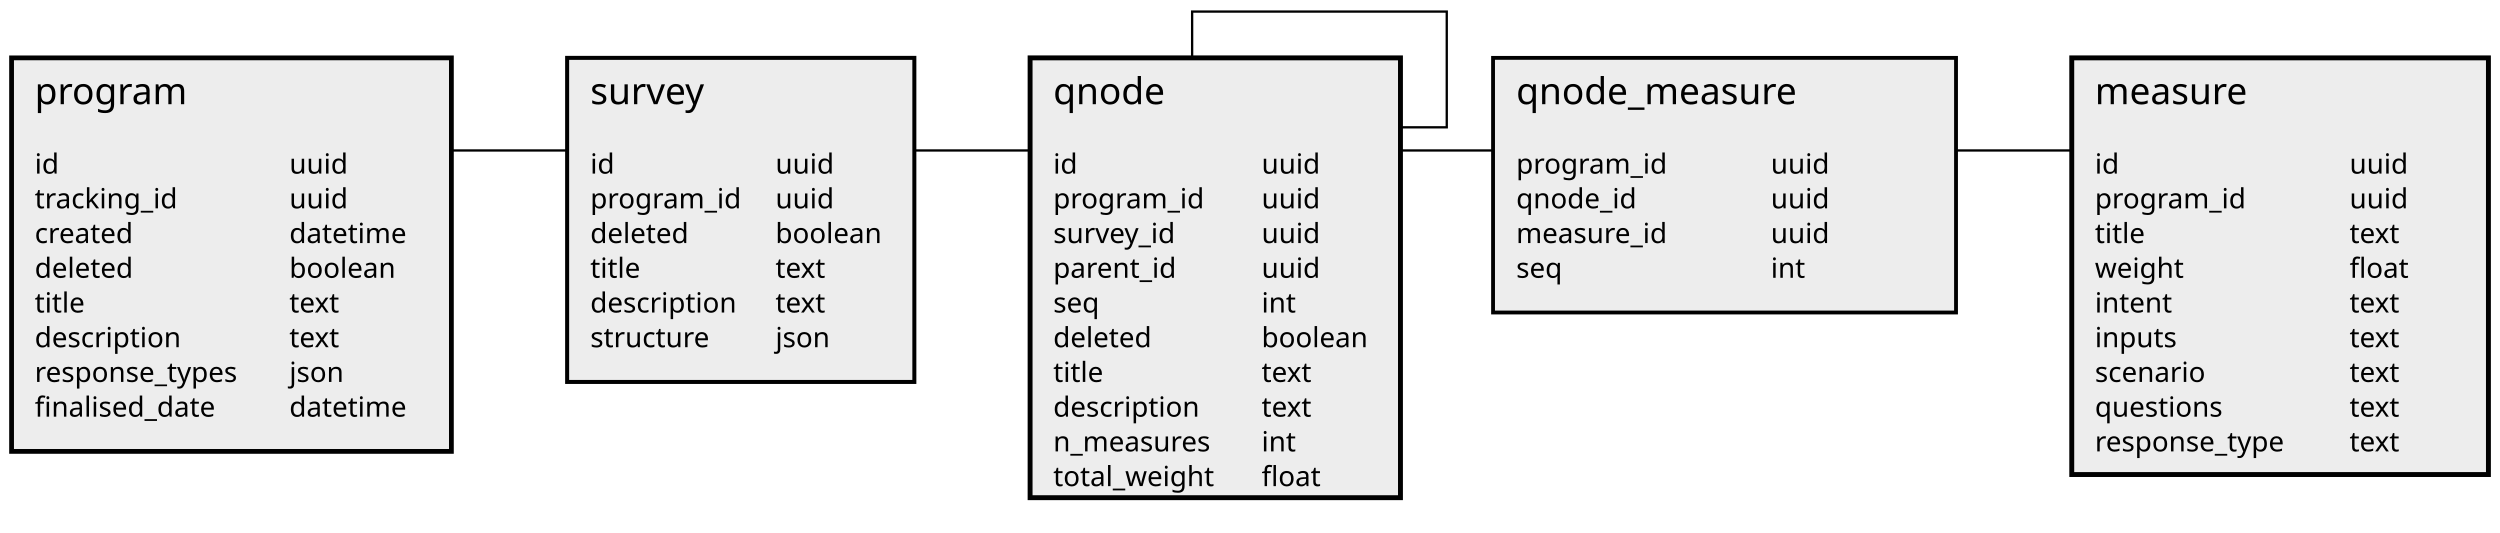
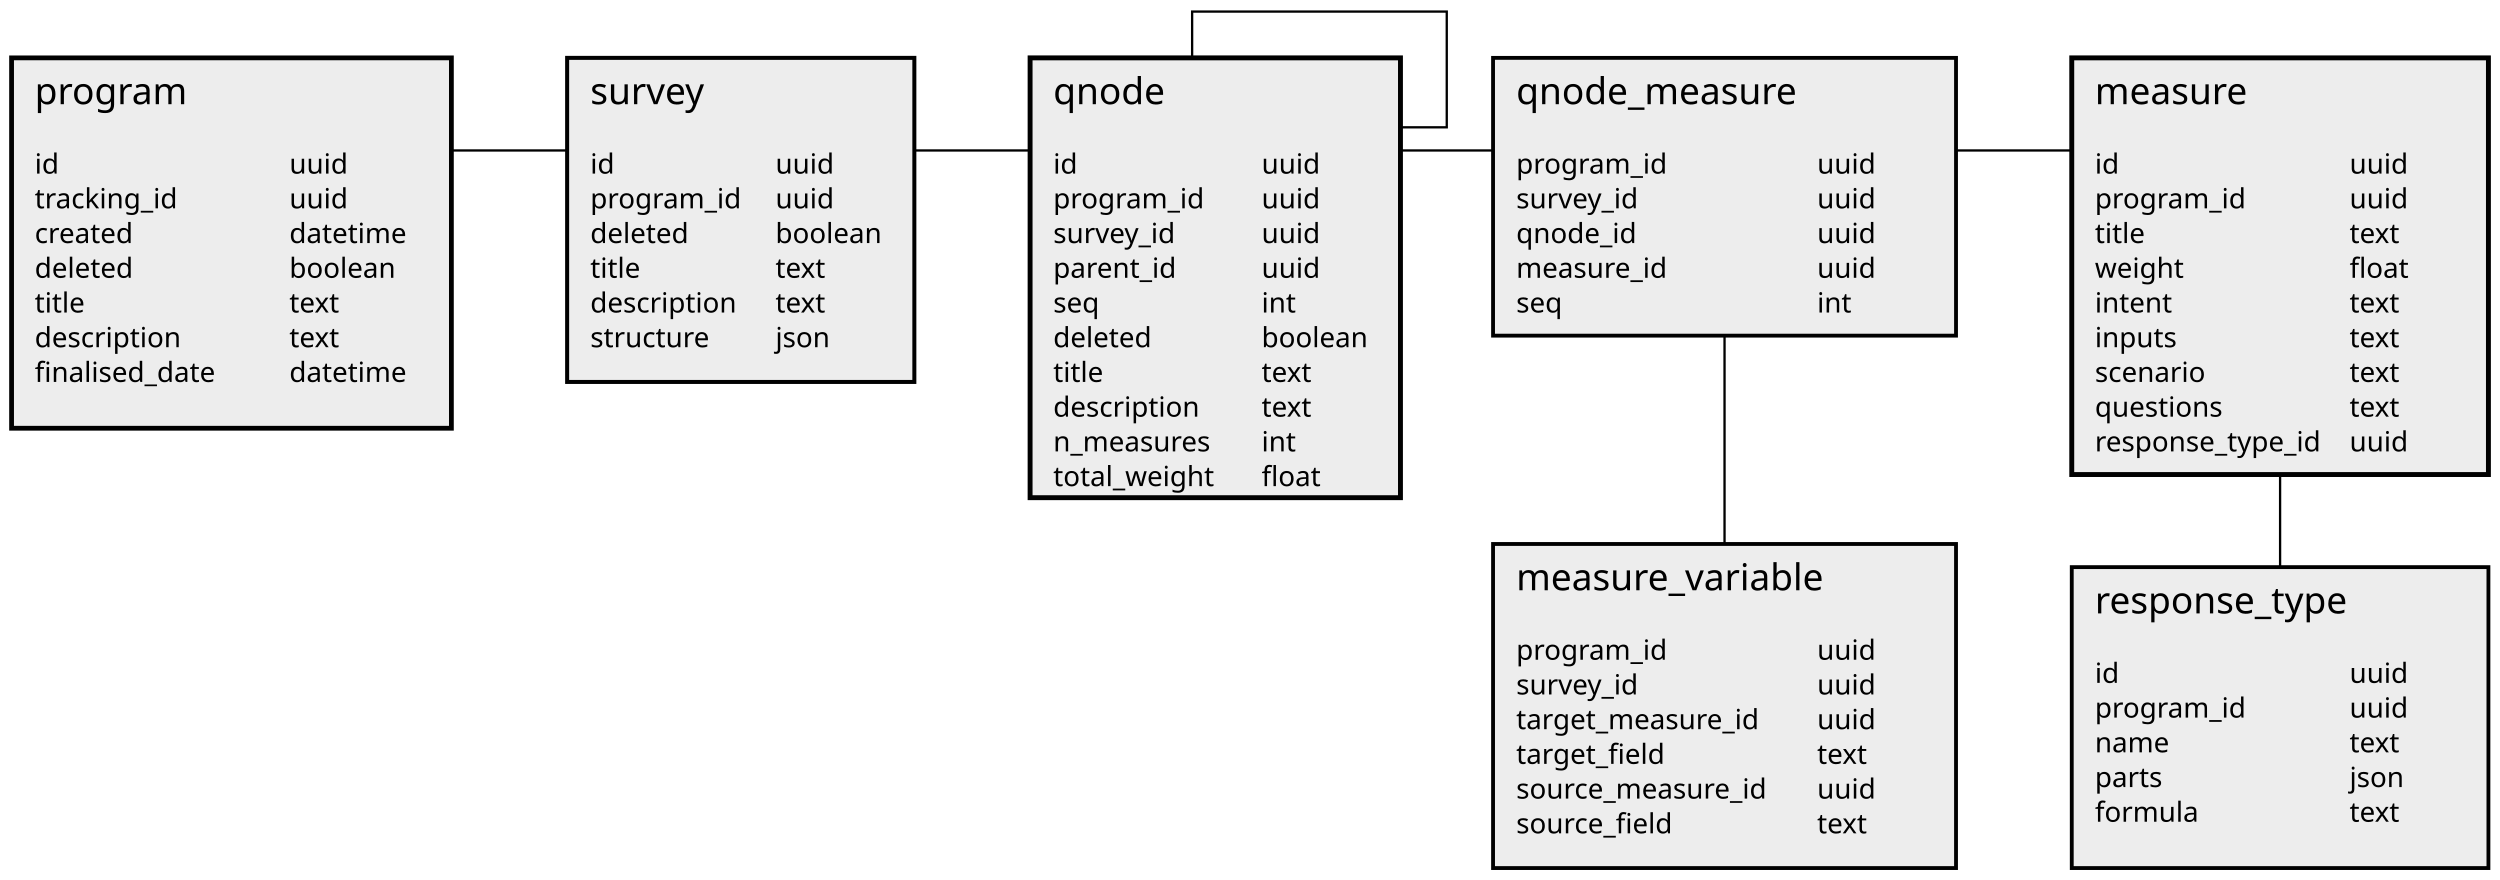
- <svg xmlns="http://www.w3.org/2000/svg" version="1.1" viewBox="0 0 1080 230" stroke-miterlimit="10" id="svg3412" width="1080" height="230" style="fill:none;stroke:none">
+ <svg xmlns="http://www.w3.org/2000/svg" version="1.1" viewBox="0 0 1080 380" stroke-miterlimit="10" id="svg3412" width="1080" height="380" style="fill:none;stroke:none">
  <defs id="defs3493" />
  <clipPath id="p.0">
    <path d="m 0,0 1280,0 0,960 L 0,960 0,0 z" clip-rule="nonzero" id="path3415" />
  </clipPath>
  <g id="layer1" transform="translate(-125,-295)">
    <path style="fill:none;stroke:#000000;stroke-width:1px;stroke-linecap:butt;stroke-linejoin:miter;stroke-opacity:1" d="m 320,360 720,0" id="path4900" />
    <path style="fill:none;stroke:#000000;stroke-width:1px;stroke-linecap:butt;stroke-linejoin:miter;stroke-opacity:1" d="m 730,350 20,0 0,-50 -110,0 0,20" id="path4902" />
    <rect style="fill:#ededed;fill-opacity:1;fill-rule:evenodd;stroke:#000000;stroke-width:1.732;stroke-miterlimit:10;stroke-opacity:1;stroke-dasharray:none" id="rect4516" width="150" height="140" x="370" y="320" />
-     <rect y="320" x="130" height="170" width="190" id="rect4518" style="color:#000000;fill:#ededed;fill-opacity:1;fill-rule:evenodd;stroke:#000000;stroke-width:2.062;stroke-linecap:butt;stroke-linejoin:miter;stroke-miterlimit:10;stroke-opacity:1;stroke-dasharray:none;stroke-dashoffset:0;marker:none;visibility:visible;display:inline;overflow:visible;enable-background:accumulate" />
+     <rect y="320" x="130" height="160" width="190" id="rect4518" style="color:#000000;fill:#ededed;fill-opacity:1;fill-rule:evenodd;stroke:#000000;stroke-width:2.062;stroke-linecap:butt;stroke-linejoin:miter;stroke-miterlimit:10;stroke-opacity:1;stroke-dasharray:none;stroke-dashoffset:0;marker:none;visibility:visible;display:inline;overflow:visible;enable-background:accumulate" />
    <text id="text4520" y="370" x="140" style="font-size:40px;font-style:normal;font-weight:normal;line-height:125%;letter-spacing:0px;word-spacing:0px;fill:#000000;fill-opacity:1;stroke:none;font-family:Sans" xml:space="preserve">
      <tspan style="font-size:12px" id="tspan4522" y="370" x="140">id</tspan>
      <tspan style="font-size:12px" id="tspan4534" y="385" x="140">tracking_id</tspan>
      <tspan style="font-size:12px" y="400" x="140" id="tspan4702">created</tspan>
      <tspan style="font-size:12px" y="415" x="140" id="tspan5209">deleted</tspan>
      <tspan style="font-size:12px" y="430" x="140" id="tspan4704">title</tspan>
-       <tspan style="font-size:12px" y="445" x="140" id="tspan4706">description</tspan>
-       <tspan style="font-size:12px" y="460" x="140" id="tspan4708">response_types</tspan>
-       <tspan style="font-size:12px" y="475" x="140" id="tspan4710">finalised_date</tspan>
+       <tspan style="font-size:12px" y="445" x="140" id="tspan4708">description</tspan>
+       <tspan style="font-size:12px" y="460" x="140" id="tspan4710">finalised_date</tspan>
    </text>
    <text xml:space="preserve" style="font-size:40px;font-style:normal;font-weight:normal;line-height:125%;letter-spacing:0px;word-spacing:0px;fill:#000000;fill-opacity:1;stroke:none;font-family:Sans" x="140" y="340" id="text4536">
      <tspan x="140" y="340" id="tspan4538" style="font-size:16px">program</tspan>
    </text>
    <text xml:space="preserve" style="font-size:40px;font-style:normal;font-weight:normal;line-height:125%;letter-spacing:0px;word-spacing:0px;fill:#000000;fill-opacity:1;stroke:none;font-family:Sans" x="380" y="370" id="text4540">
      <tspan x="380" y="370" id="tspan4556" style="font-size:12px">id</tspan>
      <tspan x="380" y="385" style="font-size:12px" id="tspan4747">program_id</tspan>
      <tspan x="380" y="400" style="font-size:12px" id="tspan5231">deleted</tspan>
      <tspan x="380" y="415" style="font-size:12px" id="tspan4749">title</tspan>
      <tspan x="380" y="430" style="font-size:12px" id="tspan4751">description</tspan>
      <tspan x="380" y="445" style="font-size:12px" id="tspan5217">structure</tspan>
    </text>
    <text id="text4558" y="340" x="380" style="font-size:40px;font-style:normal;font-weight:normal;line-height:125%;letter-spacing:0px;word-spacing:0px;fill:#000000;fill-opacity:1;stroke:none;font-family:Sans" xml:space="preserve">
      <tspan style="font-size:16px" id="tspan4560" y="340" x="380">survey</tspan>
    </text>
    <rect y="320" x="570" height="190" width="160" id="rect4562" style="fill:#ededed;fill-opacity:1;fill-rule:evenodd;stroke:#000000;stroke-width:2.121;stroke-miterlimit:10;stroke-opacity:1;stroke-dasharray:none" />
    <text id="text4564" y="370" x="580" style="font-size:40px;font-style:normal;font-weight:normal;line-height:125%;letter-spacing:0px;word-spacing:0px;fill:#000000;fill-opacity:1;stroke:none;font-family:Sans" xml:space="preserve">
      <tspan style="font-size:12px" id="tspan4580" y="370" x="580">id</tspan>
      <tspan style="font-size:12px" y="385" x="580" id="tspan4790">program_id</tspan>
      <tspan style="font-size:12px" y="400" x="580" id="tspan4792">survey_id</tspan>
      <tspan style="font-size:12px" y="415" x="580" id="tspan4794">parent_id</tspan>
      <tspan style="font-size:12px" y="430" x="580" id="tspan4796">seq</tspan>
      <tspan style="font-size:12px" y="445" x="580" id="tspan5221">deleted</tspan>
      <tspan style="font-size:12px" y="460" x="580" id="tspan4798">title</tspan>
      <tspan style="font-size:12px" y="475" x="580" id="tspan4800">description</tspan>
      <tspan style="font-size:12px" y="490" x="580" id="tspan4802">n_measures</tspan>
      <tspan style="font-size:12px" y="505" x="580" id="tspan4804">total_weight</tspan>
    </text>
    <text xml:space="preserve" style="font-size:40px;font-style:normal;font-weight:normal;line-height:125%;letter-spacing:0px;word-spacing:0px;fill:#000000;fill-opacity:1;stroke:none;font-family:Sans" x="580" y="340" id="text4582">
      <tspan x="580" y="340" id="tspan4584" style="font-size:16px">qnode</tspan>
    </text>
-     <rect y="320" x="770" height="110" width="200" id="rect4610" style="fill:#ededed;fill-opacity:1;fill-rule:evenodd;stroke:#000000;stroke-width:1.658;stroke-miterlimit:10;stroke-opacity:1;stroke-dasharray:none" />
+     <rect y="320" x="770" height="120" width="200" id="rect4610" style="fill:#ededed;fill-opacity:1;fill-rule:evenodd;stroke:#000000;stroke-width:1.658;stroke-miterlimit:10;stroke-opacity:1;stroke-dasharray:none" />
    <text id="text4612" y="370" x="780" style="font-size:40px;font-style:normal;font-weight:normal;line-height:125%;letter-spacing:0px;word-spacing:0px;fill:#000000;fill-opacity:1;stroke:none;font-family:Sans" xml:space="preserve">
      <tspan style="font-size:12px" id="tspan4628" y="370" x="780">program_id</tspan>
-       <tspan style="font-size:12px" y="385" x="780" id="tspan4841">qnode_id</tspan>
-       <tspan style="font-size:12px" y="400" x="780" id="tspan4843">measure_id</tspan>
-       <tspan style="font-size:12px" y="415" x="780" id="tspan4845">seq</tspan>
+       <tspan style="font-size:12px" y="385" x="780" id="tspan3224">survey_id</tspan>
+       <tspan style="font-size:12px" y="400" x="780" id="tspan4841">qnode_id</tspan>
+       <tspan style="font-size:12px" y="415" x="780" id="tspan4843">measure_id</tspan>
+       <tspan style="font-size:12px" y="430" x="780" id="tspan4845">seq</tspan>
    </text>
    <text xml:space="preserve" style="font-size:40px;font-style:normal;font-weight:normal;line-height:125%;letter-spacing:0px;word-spacing:0px;fill:#000000;fill-opacity:1;stroke:none;font-family:Sans" x="780" y="340" id="text4630">
      <tspan x="780" y="340" id="tspan4632" style="font-size:16px">qnode_measure</tspan>
    </text>
    <rect style="fill:#ededed;fill-opacity:1;fill-rule:evenodd;stroke:#000000;stroke-width:2.121;stroke-miterlimit:10;stroke-opacity:1;stroke-dasharray:none" id="rect4658" width="180" height="180" x="1020" y="320" />
    <text xml:space="preserve" style="font-size:40px;font-style:normal;font-weight:normal;line-height:125%;letter-spacing:0px;word-spacing:0px;fill:#000000;fill-opacity:1;stroke:none;font-family:Sans" x="1030" y="370" id="text4660">
      <tspan x="1030" y="370" id="tspan4676" style="font-size:12px">id</tspan>
      <tspan x="1030" y="385" style="font-size:12px" id="tspan5225">program_id</tspan>
      <tspan x="1030" y="400" style="font-size:12px" id="tspan4884">title</tspan>
      <tspan x="1030" y="415" style="font-size:12px" id="tspan4886">weight</tspan>
      <tspan x="1030" y="430" style="font-size:12px" id="tspan4888">intent</tspan>
      <tspan x="1030" y="445" style="font-size:12px" id="tspan4890">inputs</tspan>
      <tspan x="1030" y="460" style="font-size:12px" id="tspan4892">scenario</tspan>
      <tspan x="1030" y="475" style="font-size:12px" id="tspan4894">questions</tspan>
-       <tspan x="1030" y="490" style="font-size:12px" id="tspan4896">response_type</tspan>
+       <tspan x="1030" y="490" style="font-size:12px" id="tspan4896">response_type_id</tspan>
    </text>
    <text id="text4678" y="340" x="1030" style="font-size:40px;font-style:normal;font-weight:normal;line-height:125%;letter-spacing:0px;word-spacing:0px;fill:#000000;fill-opacity:1;stroke:none;font-family:Sans" xml:space="preserve">
      <tspan style="font-size:16px" id="tspan4680" y="340" x="1030">measure</tspan>
    </text>
    <text xml:space="preserve" style="font-size:40px;font-style:normal;font-weight:normal;line-height:125%;letter-spacing:0px;word-spacing:0px;fill:#000000;fill-opacity:1;stroke:none;font-family:Sans" x="250" y="370" id="text5435">
      <tspan x="250" y="370" id="tspan5437" style="font-size:12px">uuid</tspan>
      <tspan x="250" y="385" id="tspan5439" style="font-size:12px">uuid</tspan>
      <tspan id="tspan5441" x="250" y="400" style="font-size:12px">datetime</tspan>
      <tspan x="250" y="415" style="font-size:12px" id="tspan5211">boolean</tspan>
      <tspan id="tspan5443" x="250" y="430" style="font-size:12px">text</tspan>
-       <tspan id="tspan5445" x="250" y="445" style="font-size:12px">text</tspan>
-       <tspan id="tspan5447" x="250" y="460" style="font-size:12px">json</tspan>
-       <tspan x="250" y="475" style="font-size:12px" id="tspan5451">datetime</tspan>
-       <tspan id="tspan5449" x="250" y="490" style="font-size:12px" />
+       <tspan id="tspan5447" x="250" y="445" style="font-size:12px">text</tspan>
+       <tspan x="250" y="460" style="font-size:12px" id="tspan5451">datetime</tspan>
+       <tspan id="tspan5449" x="250" y="475" style="font-size:12px" />
    </text>
    <text id="text5455" y="370" x="460" style="font-size:40px;font-style:normal;font-weight:normal;line-height:125%;letter-spacing:0px;word-spacing:0px;fill:#000000;fill-opacity:1;stroke:none;font-family:Sans" xml:space="preserve">
      <tspan style="font-size:12px" id="tspan5457" y="370" x="460">uuid</tspan>
      <tspan id="tspan5459" style="font-size:12px" y="385" x="460">uuid</tspan>
      <tspan style="font-size:12px" y="400" x="460" id="tspan5235">boolean</tspan>
      <tspan id="tspan5461" style="font-size:12px" y="415" x="460">text</tspan>
      <tspan id="tspan5463" style="font-size:12px" y="430" x="460">text</tspan>
      <tspan style="font-size:12px" y="445" x="460" id="tspan5219">json</tspan>
    </text>
    <text xml:space="preserve" style="font-size:40px;font-style:normal;font-weight:normal;line-height:125%;letter-spacing:0px;word-spacing:0px;fill:#000000;fill-opacity:1;stroke:none;font-family:Sans" x="670" y="370" id="text5469">
      <tspan x="670" y="370" id="tspan5471" style="font-size:12px">uuid</tspan>
      <tspan id="tspan5473" x="670" y="385" style="font-size:12px">uuid</tspan>
      <tspan id="tspan5475" x="670" y="400" style="font-size:12px">uuid</tspan>
      <tspan id="tspan5477" x="670" y="415" style="font-size:12px">uuid</tspan>
      <tspan id="tspan5479" x="670" y="430" style="font-size:12px">int</tspan>
      <tspan x="670" y="445" style="font-size:12px" id="tspan5223">boolean</tspan>
      <tspan id="tspan5481" x="670" y="460" style="font-size:12px">text</tspan>
      <tspan id="tspan5483" x="670" y="475" style="font-size:12px">text</tspan>
      <tspan id="tspan5485" x="670" y="490" style="font-size:12px">int</tspan>
      <tspan id="tspan5487" x="670" y="505" style="font-size:12px">float</tspan>
    </text>
-     <text xml:space="preserve" style="font-size:40px;font-style:normal;font-weight:normal;line-height:125%;letter-spacing:0px;word-spacing:0px;fill:#000000;fill-opacity:1;stroke:none;font-family:Sans" x="890" y="370" id="text5489">
-       <tspan x="890" y="370" id="tspan5491" style="font-size:12px">uuid</tspan>
-       <tspan id="tspan5493" x="890" y="385" style="font-size:12px">uuid</tspan>
-       <tspan id="tspan5495" x="890" y="400" style="font-size:12px">uuid</tspan>
-       <tspan id="tspan5497" x="890" y="415" style="font-size:12px">int</tspan>
+     <text xml:space="preserve" style="font-size:40px;font-style:normal;font-weight:normal;line-height:125%;letter-spacing:0px;word-spacing:0px;fill:#000000;fill-opacity:1;stroke:none;font-family:Sans" x="910" y="370" id="text5489">
+       <tspan x="910" y="370" id="tspan5491" style="font-size:12px">uuid</tspan>
+       <tspan x="910" y="385" style="font-size:12px" id="tspan3226">uuid</tspan>
+       <tspan id="tspan5493" x="910" y="400" style="font-size:12px">uuid</tspan>
+       <tspan id="tspan5495" x="910" y="415" style="font-size:12px">uuid</tspan>
+       <tspan id="tspan5497" x="910" y="430" style="font-size:12px">int</tspan>
    </text>
    <text id="text5499" y="370" x="1140" style="font-size:40px;font-style:normal;font-weight:normal;line-height:125%;letter-spacing:0px;word-spacing:0px;fill:#000000;fill-opacity:1;stroke:none;font-family:Sans" xml:space="preserve">
      <tspan style="font-size:12px" id="tspan5501" y="370" x="1140">uuid</tspan>
      <tspan style="font-size:12px" y="385" x="1140" id="tspan5227">uuid</tspan>
      <tspan id="tspan5505" style="font-size:12px" y="400" x="1140">text</tspan>
      <tspan id="tspan5507" style="font-size:12px" y="415" x="1140">float</tspan>
      <tspan id="tspan5509" style="font-size:12px" y="430" x="1140">text</tspan>
      <tspan id="tspan5511" style="font-size:12px" y="445" x="1140">text</tspan>
      <tspan id="tspan5513" style="font-size:12px" y="460" x="1140">text</tspan>
      <tspan id="tspan5515" style="font-size:12px" y="475" x="1140">text</tspan>
-       <tspan id="tspan5517" style="font-size:12px" y="490" x="1140">text</tspan>
+       <tspan id="tspan5517" style="font-size:12px" y="490" x="1140">uuid</tspan>
    </text>
+     <rect style="fill:#ededed;fill-opacity:1;fill-rule:evenodd;stroke:#000000;stroke-width:1.658;stroke-miterlimit:10;stroke-opacity:1;stroke-dasharray:none" id="rect3228" width="200" height="140" x="770" y="530" />
+     <text xml:space="preserve" style="font-size:40px;font-style:normal;font-weight:normal;line-height:125%;letter-spacing:0px;word-spacing:0px;fill:#000000;fill-opacity:1;stroke:none;font-family:Sans" x="780" y="580" id="text3230">
+       <tspan x="780" y="580" id="tspan3232" style="font-size:12px">program_id</tspan>
+       <tspan id="tspan3234" x="780" y="595" style="font-size:12px">survey_id</tspan>
+       <tspan id="tspan3236" x="780" y="610" style="font-size:12px">target_measure_id</tspan>
+       <tspan x="780" y="625" style="font-size:12px" id="tspan3258">target_field</tspan>
+       <tspan id="tspan3238" x="780" y="640" style="font-size:12px">source_measure_id</tspan>
+       <tspan id="tspan3240" x="780" y="655" style="font-size:12px">source_field</tspan>
+     </text>
+     <text id="text3242" y="550" x="780" style="font-size:40px;font-style:normal;font-weight:normal;line-height:125%;letter-spacing:0px;word-spacing:0px;fill:#000000;fill-opacity:1;stroke:none;font-family:Sans" xml:space="preserve">
+       <tspan style="font-size:16px" id="tspan3244" y="550" x="780">measure_variable</tspan>
+     </text>
+     <text id="text3246" y="580" x="910" style="font-size:40px;font-style:normal;font-weight:normal;line-height:125%;letter-spacing:0px;word-spacing:0px;fill:#000000;fill-opacity:1;stroke:none;font-family:Sans" xml:space="preserve">
+       <tspan style="font-size:12px" id="tspan3248" y="580" x="910">uuid</tspan>
+       <tspan id="tspan3250" style="font-size:12px" y="595" x="910">uuid</tspan>
+       <tspan style="font-size:12px" y="610" x="910" id="tspan3252">uuid</tspan>
+       <tspan style="font-size:12px" y="625" x="910" id="tspan3260">text</tspan>
+       <tspan style="font-size:12px" y="640" x="910" id="tspan3254">uuid</tspan>
+       <tspan style="font-size:12px" y="655" x="910" id="tspan3256">text</tspan>
+     </text>
+     <rect y="540" x="1020" height="130" width="180" id="rect3272" style="fill:#ededed;fill-opacity:1;fill-rule:evenodd;stroke:#000000;stroke-width:1.658;stroke-miterlimit:10;stroke-opacity:1;stroke-dasharray:none" />
+     <text id="text3274" y="590" x="1030" style="font-size:40px;font-style:normal;font-weight:normal;line-height:125%;letter-spacing:0px;word-spacing:0px;fill:#000000;fill-opacity:1;stroke:none;font-family:Sans" xml:space="preserve">
+       <tspan style="font-size:12px" y="590" x="1030" id="tspan3306">id</tspan>
+       <tspan style="font-size:12px" y="605" x="1030" id="tspan3310">program_id</tspan>
+       <tspan style="font-size:12px" y="620" x="1030" id="tspan3286">name</tspan>
+       <tspan style="font-size:12px" y="635" x="1030" id="tspan3326">parts</tspan>
+       <tspan style="font-size:12px" y="650" x="1030" id="tspan3328">formula</tspan>
+     </text>
+     <text xml:space="preserve" style="font-size:40px;font-style:normal;font-weight:normal;line-height:125%;letter-spacing:0px;word-spacing:0px;fill:#000000;fill-opacity:1;stroke:none;font-family:Sans" x="1030" y="560" id="text3288">
+       <tspan x="1030" y="560" id="tspan3290" style="font-size:16px">response_type</tspan>
+     </text>
+     <text xml:space="preserve" style="font-size:40px;font-style:normal;font-weight:normal;line-height:125%;letter-spacing:0px;word-spacing:0px;fill:#000000;fill-opacity:1;stroke:none;font-family:Sans" x="1140" y="590" id="text3292">
+       <tspan x="1140" y="590" id="tspan3294" style="font-size:12px">uuid</tspan>
+       <tspan x="1140" y="605" style="font-size:12px" id="tspan3296">uuid</tspan>
+       <tspan id="tspan3304" x="1140" y="620" style="font-size:12px">text</tspan>
+       <tspan x="1140" y="635" style="font-size:12px" id="tspan3339">json</tspan>
+       <tspan x="1140" y="650" style="font-size:12px" id="tspan3341">text</tspan>
+     </text>
+     <path style="fill:none;stroke:#000000;stroke-width:1px;stroke-linecap:butt;stroke-linejoin:miter;stroke-opacity:1" d="m 745,145 0,90" id="path3343" transform="translate(125,295)" />
+     <path style="fill:none;stroke:#000000;stroke-width:1px;stroke-linecap:butt;stroke-linejoin:miter;stroke-opacity:1" d="m 985,205 0,40" id="path3345" transform="translate(125,295)" />
  </g>
</svg>
